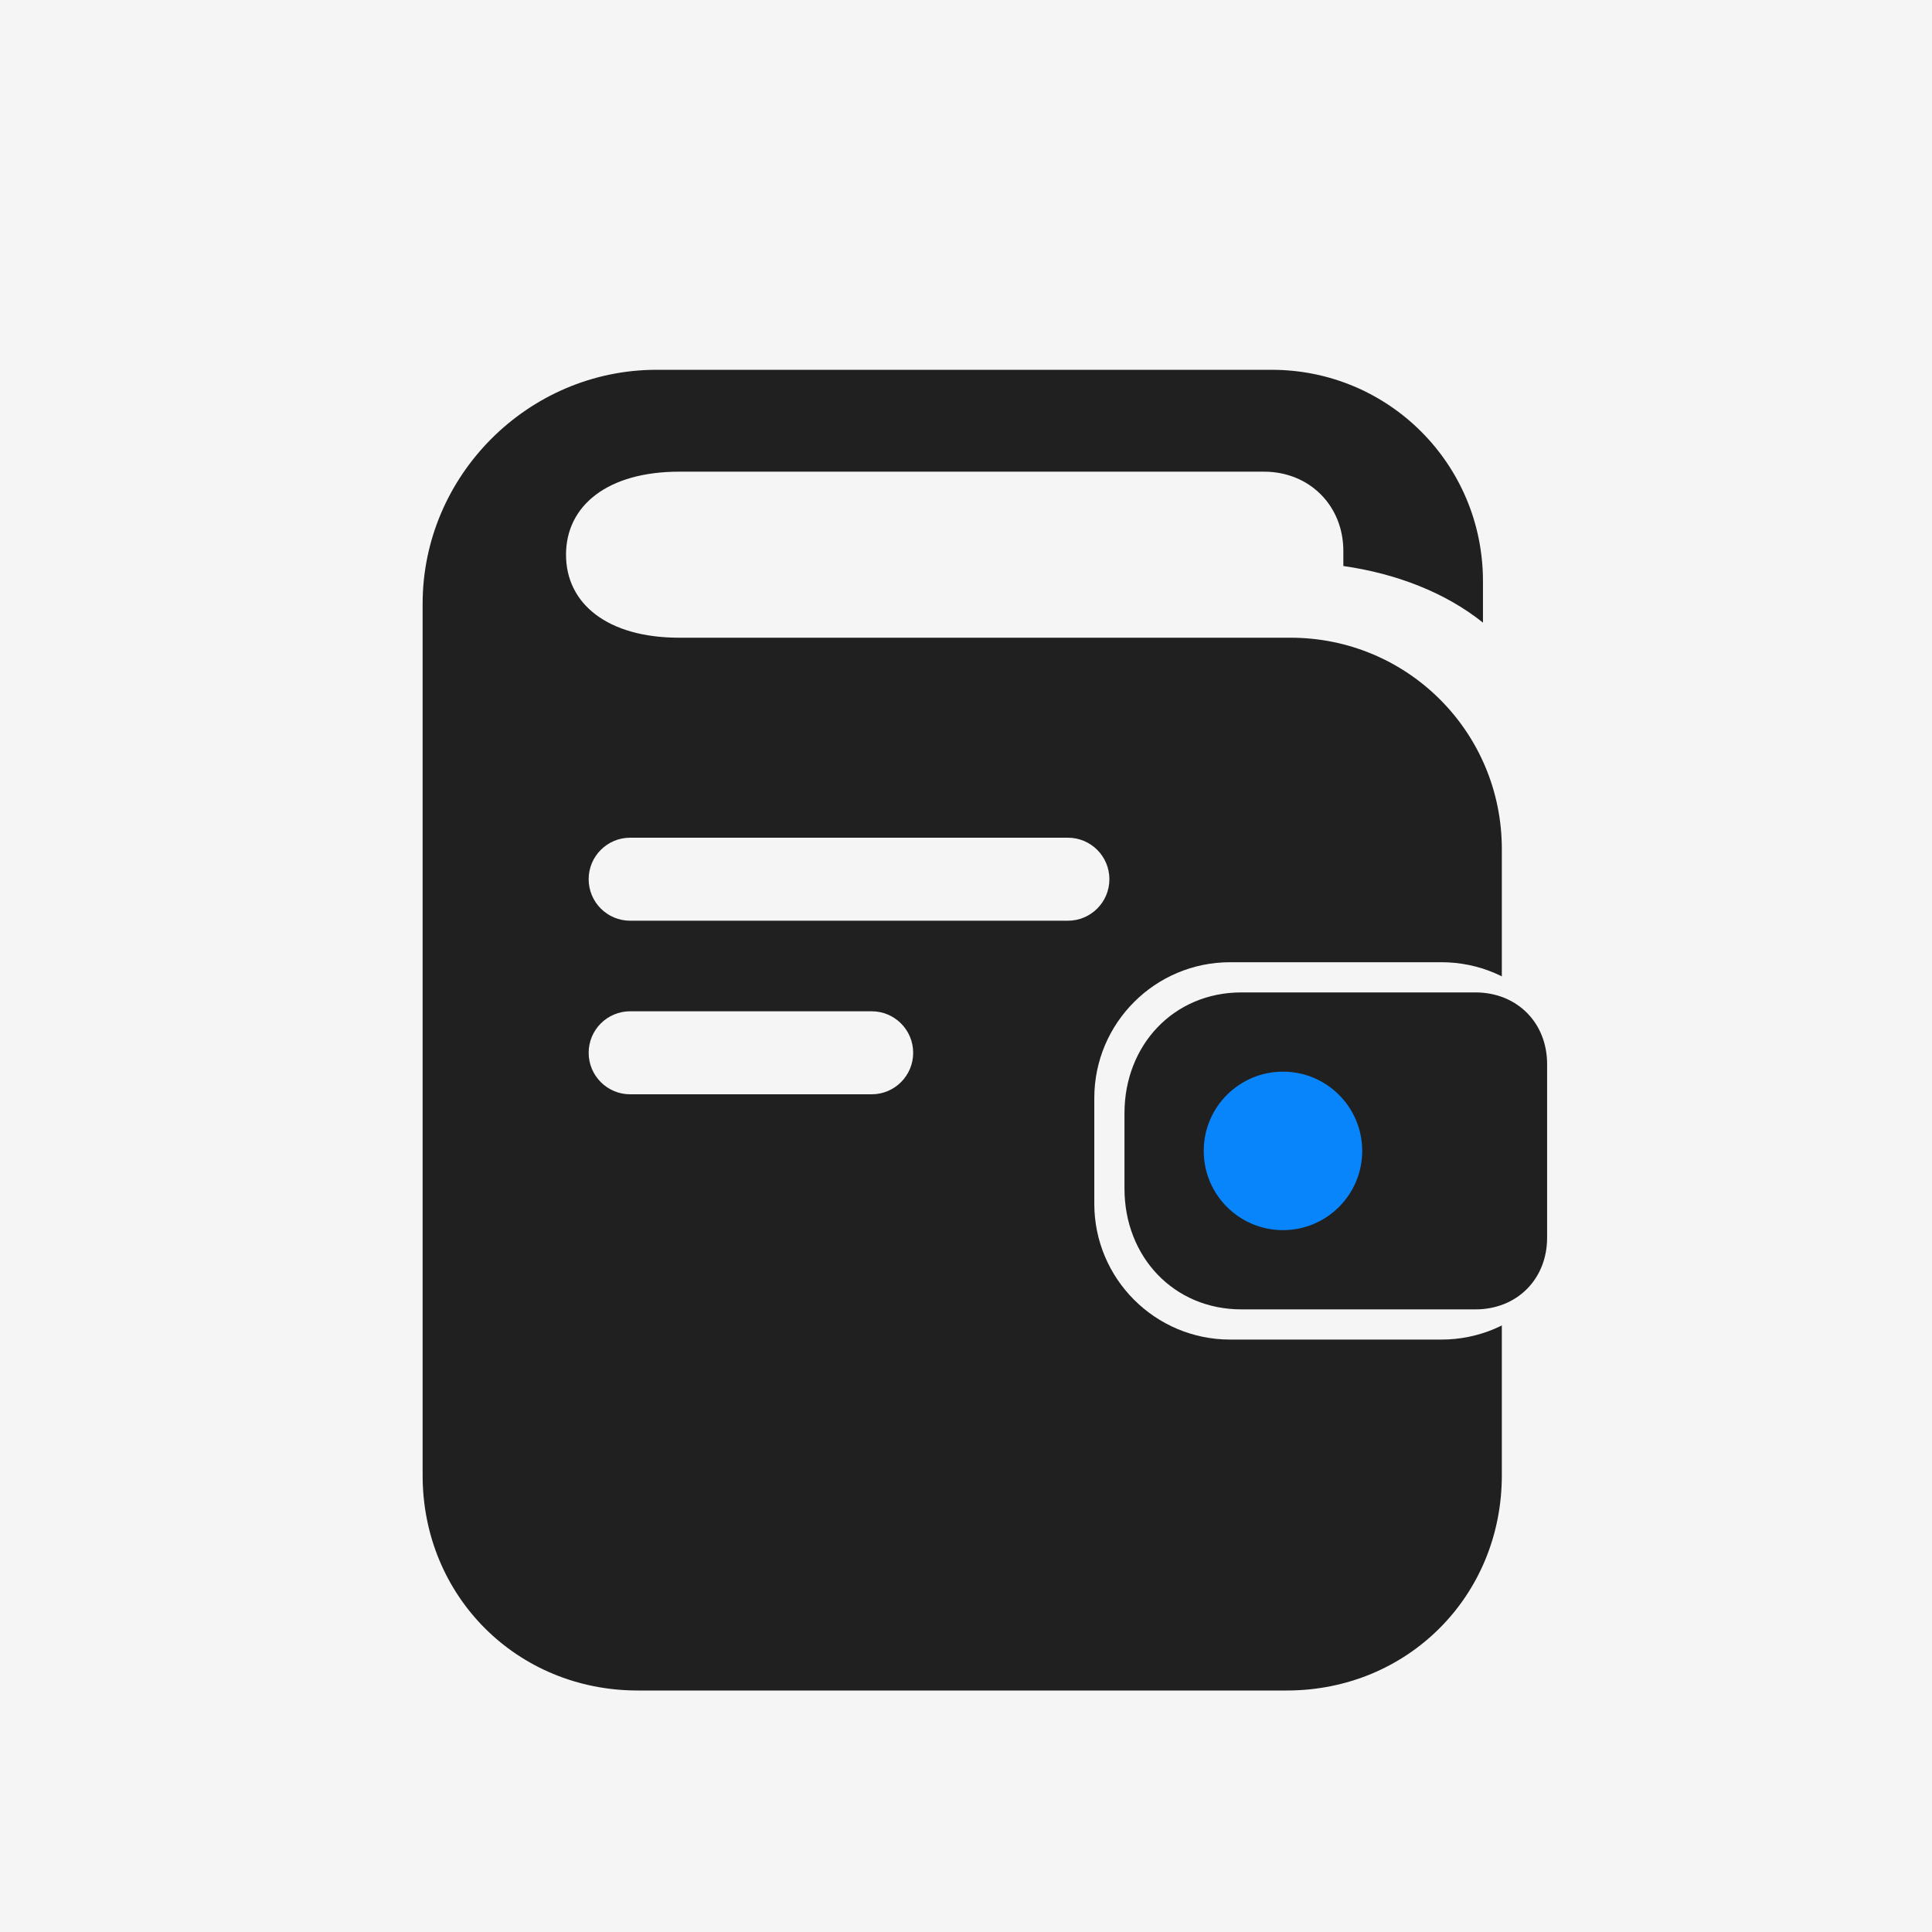
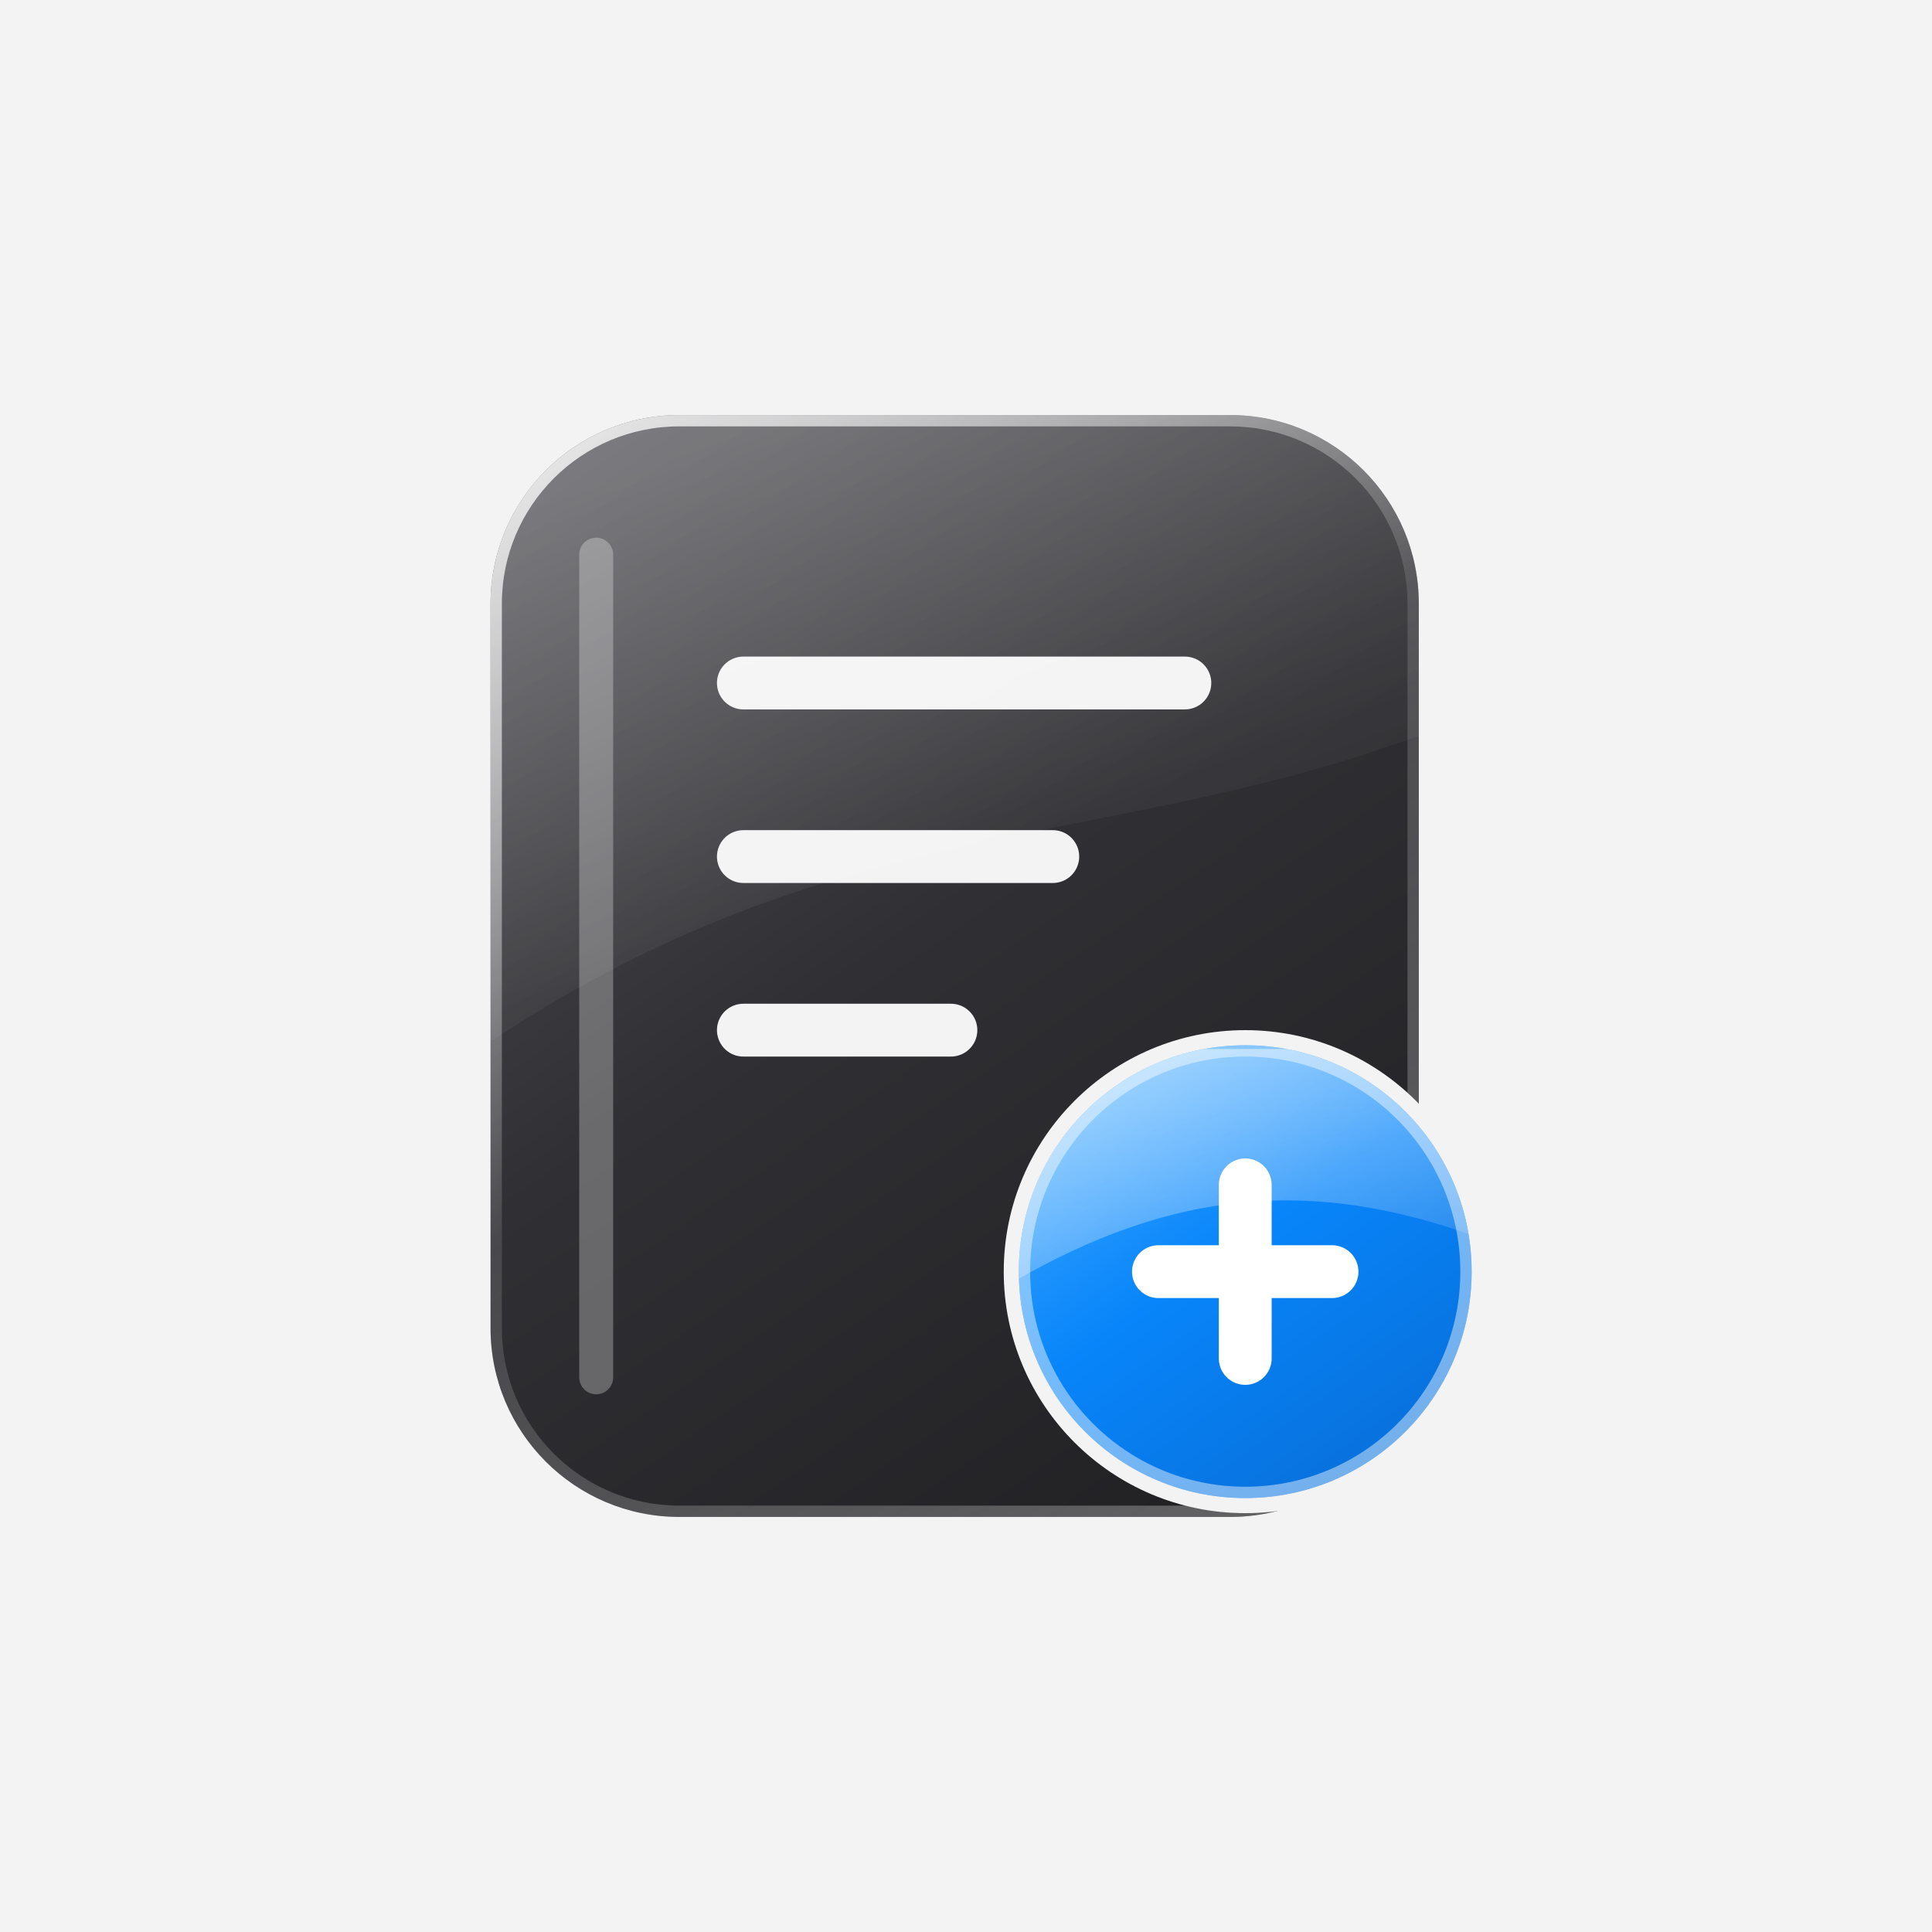
<svg xmlns="http://www.w3.org/2000/svg" viewBox="0 0 512 512">
-   <rect width="512" height="512" fill="#F5F5F5" />
-   <path fill="#202020" d="M174 98h163c31 0 56 25 56 56v11c-10-8-23-13-37-15v-4c0-12-9-21-21-21H180c-19 0-30 9-30 22s11 22 30 22h162c31 0 56 25 56 56v166c0 32-25 57-57 57H169c-32 0-57-25-57-57V160c0-34 28-62 62-62Z" />
-   <rect x="156" y="222" width="138" height="22" rx="11" fill="#F5F5F5" />
-   <rect x="156" y="268" width="86" height="22" rx="11" fill="#F5F5F5" />
-   <rect x="290" y="255" width="128" height="100" rx="36" fill="#F5F5F5" />
-   <path fill="#202020" d="M329 263h62c11 0 19 8 19 19v46c0 11-8 19-19 19h-62c-18 0-31-14-31-32v-20c0-18 13-32 31-32Z" />
-   <circle cx="340" cy="305" r="21" fill="#0885FA" />
+   <defs>
+     <linearGradient id="ledger" x1="154" y1="112" x2="352" y2="401" gradientUnits="userSpaceOnUse">
+       <stop stop-color="#525257" />
+       <stop offset=".46" stop-color="#303034" />
+       <stop offset="1" stop-color="#202023" />
+     </linearGradient>
+     <linearGradient id="ledgerSheen" x1="200" y1="112" x2="276" y2="319" gradientUnits="userSpaceOnUse">
+       <stop stop-color="#FFFFFF" stop-opacity=".24" />
+       <stop offset=".58" stop-color="#FFFFFF" stop-opacity=".04" />
+       <stop offset="1" stop-color="#FFFFFF" stop-opacity="0" />
+     </linearGradient>
+     <linearGradient id="ledgerRim" x1="152" y1="116" x2="356" y2="397" gradientUnits="userSpaceOnUse">
+       <stop stop-color="#FFFFFF" stop-opacity=".8" />
+       <stop offset=".46" stop-color="#FFFFFF" stop-opacity=".12" />
+       <stop offset="1" stop-color="#FFFFFF" stop-opacity=".3" />
+     </linearGradient>
+     <linearGradient id="blueLens" x1="295" y1="286" x2="366" y2="387" gradientUnits="userSpaceOnUse">
+       <stop stop-color="#36A3FF" />
+       <stop offset=".44" stop-color="#0885FA" />
+       <stop offset="1" stop-color="#0871DC" />
+     </linearGradient>
+     <linearGradient id="lensSheen" x1="319" y1="278" x2="346" y2="366" gradientUnits="userSpaceOnUse">
+       <stop stop-color="#FFFFFF" stop-opacity=".5" />
+       <stop offset="1" stop-color="#FFFFFF" stop-opacity="0" />
+     </linearGradient>
+     <clipPath id="ledgerClip">
+       <rect x="130" y="110" width="246" height="292" rx="50" />
+     </clipPath>
+     <clipPath id="lensClip">
+       <circle cx="330" cy="337" r="60" />
+     </clipPath>
+   </defs>
+   <rect width="512" height="512" fill="#F3F3F3" />
+   <rect x="130" y="110" width="246" height="292" rx="50" fill="url(#ledger)" />
+   <g clip-path="url(#ledgerClip)">
+     <path d="M130 110h246v85c-85 31-154 20-246 81Z" fill="url(#ledgerSheen)" />
+     <path d="M158 365V147" stroke="#FFFFFF" stroke-opacity=".28" stroke-width="9" stroke-linecap="round" />
+     <path d="M197 181h117M197 227h82M197 273h55" stroke="#FFFFFF" stroke-opacity=".94" stroke-width="14" stroke-linecap="round" />
+   </g>
+   <rect x="131.5" y="111.5" width="243" height="289" rx="48.5" fill="none" stroke="url(#ledgerRim)" stroke-width="3" />
+   <circle cx="330" cy="337" r="64" fill="#F3F3F3" />
+   <circle cx="330" cy="337" r="60" fill="url(#blueLens)" />
+   <g clip-path="url(#lensClip)">
+     <path d="M268 278h124v50c-44-16-81-13-124 12Z" fill="url(#lensSheen)" />
+   </g>
+   <circle cx="330" cy="337" r="58.5" fill="none" stroke="#FFFFFF" stroke-opacity=".44" stroke-width="3" />
+   <path d="M307 337h46M330 314v46" stroke="#FFFFFF" stroke-width="14" stroke-linecap="round" />
</svg>
